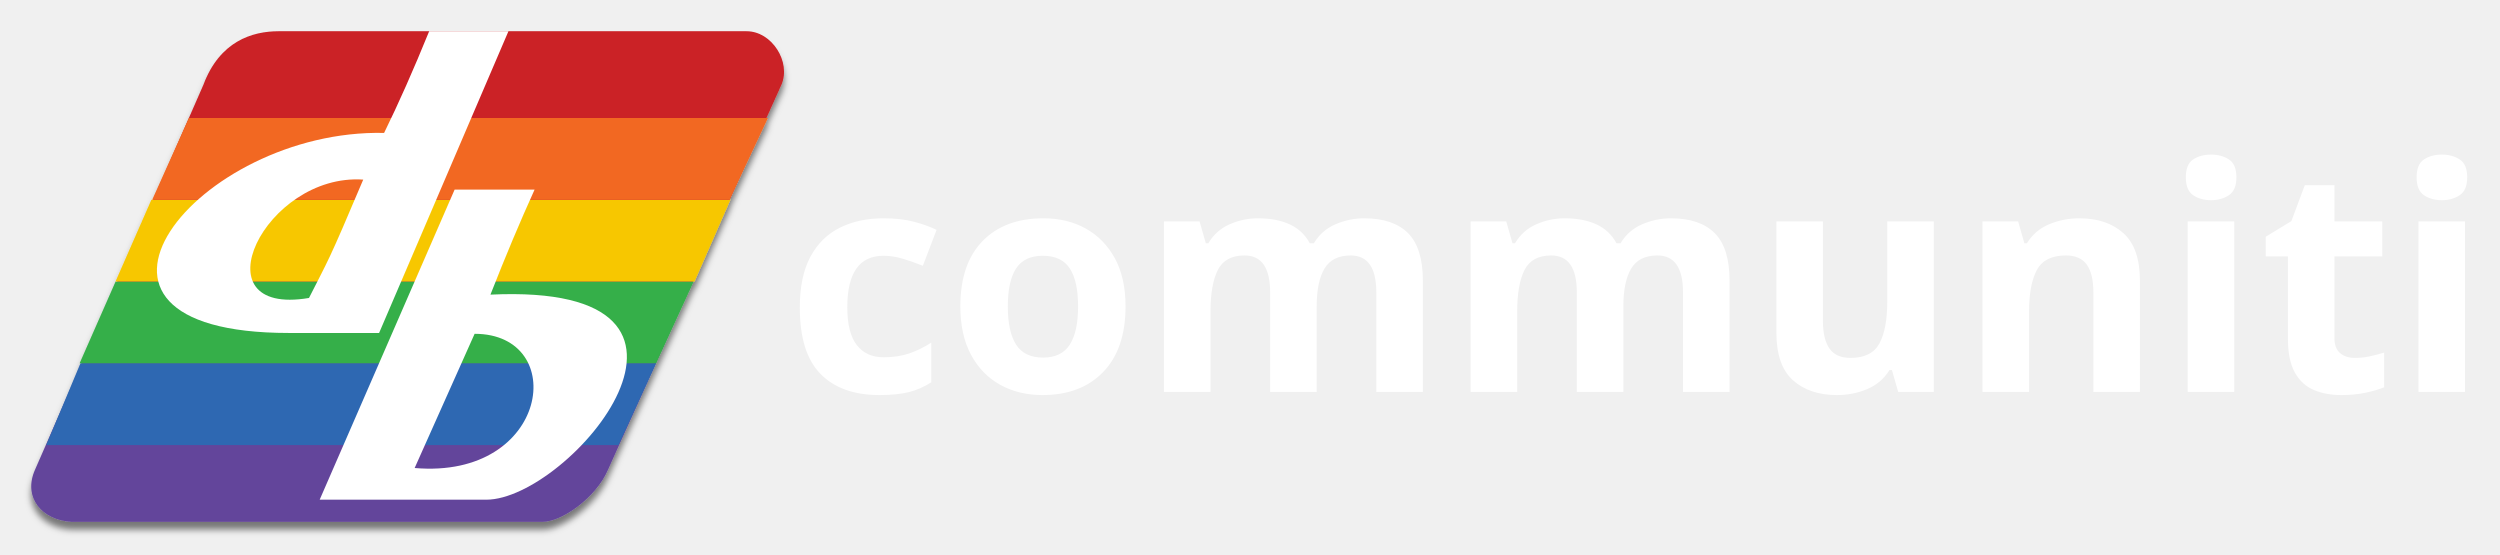
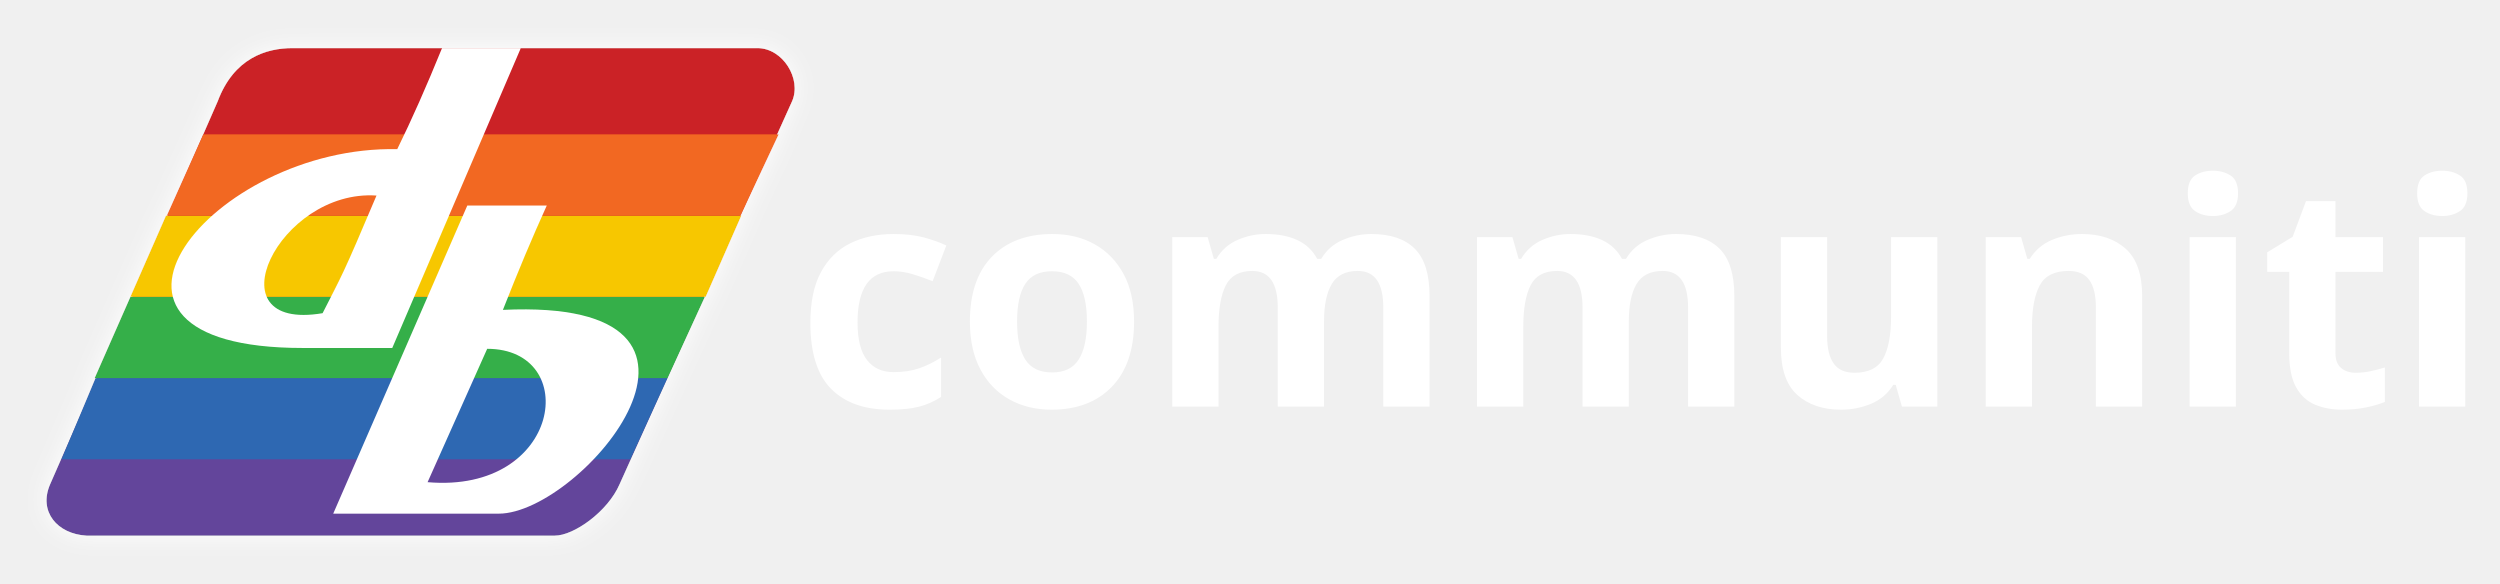
- <svg xmlns="http://www.w3.org/2000/svg" width="1601px" height="355px" viewBox="0 0 1601 355" version="1.1" style="background: #2B3084;">
+ <svg xmlns="http://www.w3.org/2000/svg" width="1611px" height="376px" viewBox="0 0 1611 376" version="1.1" style="background: #2B3084;">
  <defs>
-     <filter x="-1.8%" y="-1.4%" width="103.5%" height="105.7%" filterUnits="objectBoundingBox" id="filter-1">
-       <feOffset dx="0" dy="5" in="SourceAlpha" result="shadowOffsetOuter1" />
-       <feGaussianBlur stdDeviation="2" in="shadowOffsetOuter1" result="shadowBlurOuter1" />
-       <feColorMatrix values="0 0 0 0 0   0 0 0 0 0   0 0 0 0 0  0 0 0 0.5 0" type="matrix" in="shadowBlurOuter1" result="shadowMatrixOuter1" />
+     <filter x="-4.7%" y="-7.1%" width="109.3%" height="114.3%" filterUnits="objectBoundingBox" id="filter-1">
+       <feOffset dx="0" dy="0" in="SourceAlpha" result="shadowOffsetOuter1" />
+       <feGaussianBlur stdDeviation="7.5" in="shadowOffsetOuter1" result="shadowBlurOuter1" />
+       <feColorMatrix values="0 0 0 0 1   0 0 0 0 1   0 0 0 0 1  0 0 0 1 0" type="matrix" in="shadowBlurOuter1" result="shadowMatrixOuter1" />
      <feMerge>
        <feMergeNode in="shadowMatrixOuter1" />
        <feMergeNode in="SourceGraphic" />
      </feMerge>
    </filter>
    <linearGradient x1="50%" y1="48.085%" x2="50%" y2="58.314%" id="linearGradient-2">
      <stop stop-color="#CB2025" offset="0%" />
      <stop stop-color="#63459B" offset="100%" />
    </linearGradient>
  </defs>
  <g id="Artboard-3" stroke="none" stroke-width="1" fill="none" fill-rule="evenodd">
-     <g id="Group-3" filter="url(#filter-1)" transform="translate(20, 20)">
+     <g id="Group-3" filter="url(#filter-1)" transform="translate(30, 31)">
      <g id="Group-2">
        <path d="M158.447,0 L458.084,0 C474.412,0 486.701,19.769 480.431,34.247 L369.278,280.986 C361.677,298.669 339.771,314.164 327.534,314.164 L25.76,314.164 C6.907,313.095 -5.382,298.669 2.344,280.986 L110.291,34.247 C120.711,6.412 141.548,0 158.447,0 Z" id="Rectangle-2" fill="url(#linearGradient-2)" />
        <g id="Group" transform="translate(9.617257, 55.56637)" fill-rule="nonzero">
          <polygon id="path22" fill="#2F67B2" points="366.524 209.442 0 209.442 21.906 157.082 390.567 157.082" />
          <polygon id="path24" fill="#34AF49" points="390.567 157.082 21.372 157.082 44.41 104.721 414.611 104.721" />
          <polygon id="path26" fill="#F7C706" points="415.145 104.721 44.346 104.721 67.321 52.361 438.119 52.361" />
          <polygon id="path28" fill="#F26822" points="437.585 52.361 67.855 52.361 91.364 0 462.163 0" />
        </g>
      </g>
      <g id="db" transform="translate(80.14381, 0)" fill="#FFFFFF">
        <g id="Group-2">
          <path d="M174.698,0 L225.471,0 L142.627,193.238 C128.493,193.238 109.251,193.238 84.904,193.238 C-79.502,193.238 26.145,62.456 145.834,65.125 C155.099,46.263 164.72,24.555 174.698,0 Z M132.472,95.018 C69.364,90.747 25.078,183.096 97.735,170.819 C110.449,145.73 109.915,148.399 132.472,95.018 Z" id="Combined-Shape" />
          <path d="M190.997,101.423 L242.207,101.423 C232.981,121.708 223.557,144.128 213.935,168.683 C382.569,160.676 264.65,300 211.267,300 C182.106,300 146.543,300 104.58,300 L190.997,101.423 Z M203.799,193.772 C176.078,255.694 165.392,279.715 165.392,279.715 C251.845,287.189 264.65,193.772 203.799,193.772 Z" id="Combined-Shape" />
        </g>
      </g>
    </g>
    <text id="communities" font-family="Amaranth-Bold, Amaranth" font-size="200" font-weight="bold" fill="#FFFFFF">
-       <tspan x="503.2" y="251">communities</tspan>
+       <tspan x="513.2" y="262">communities</tspan>
    </text>
  </g>
</svg>
